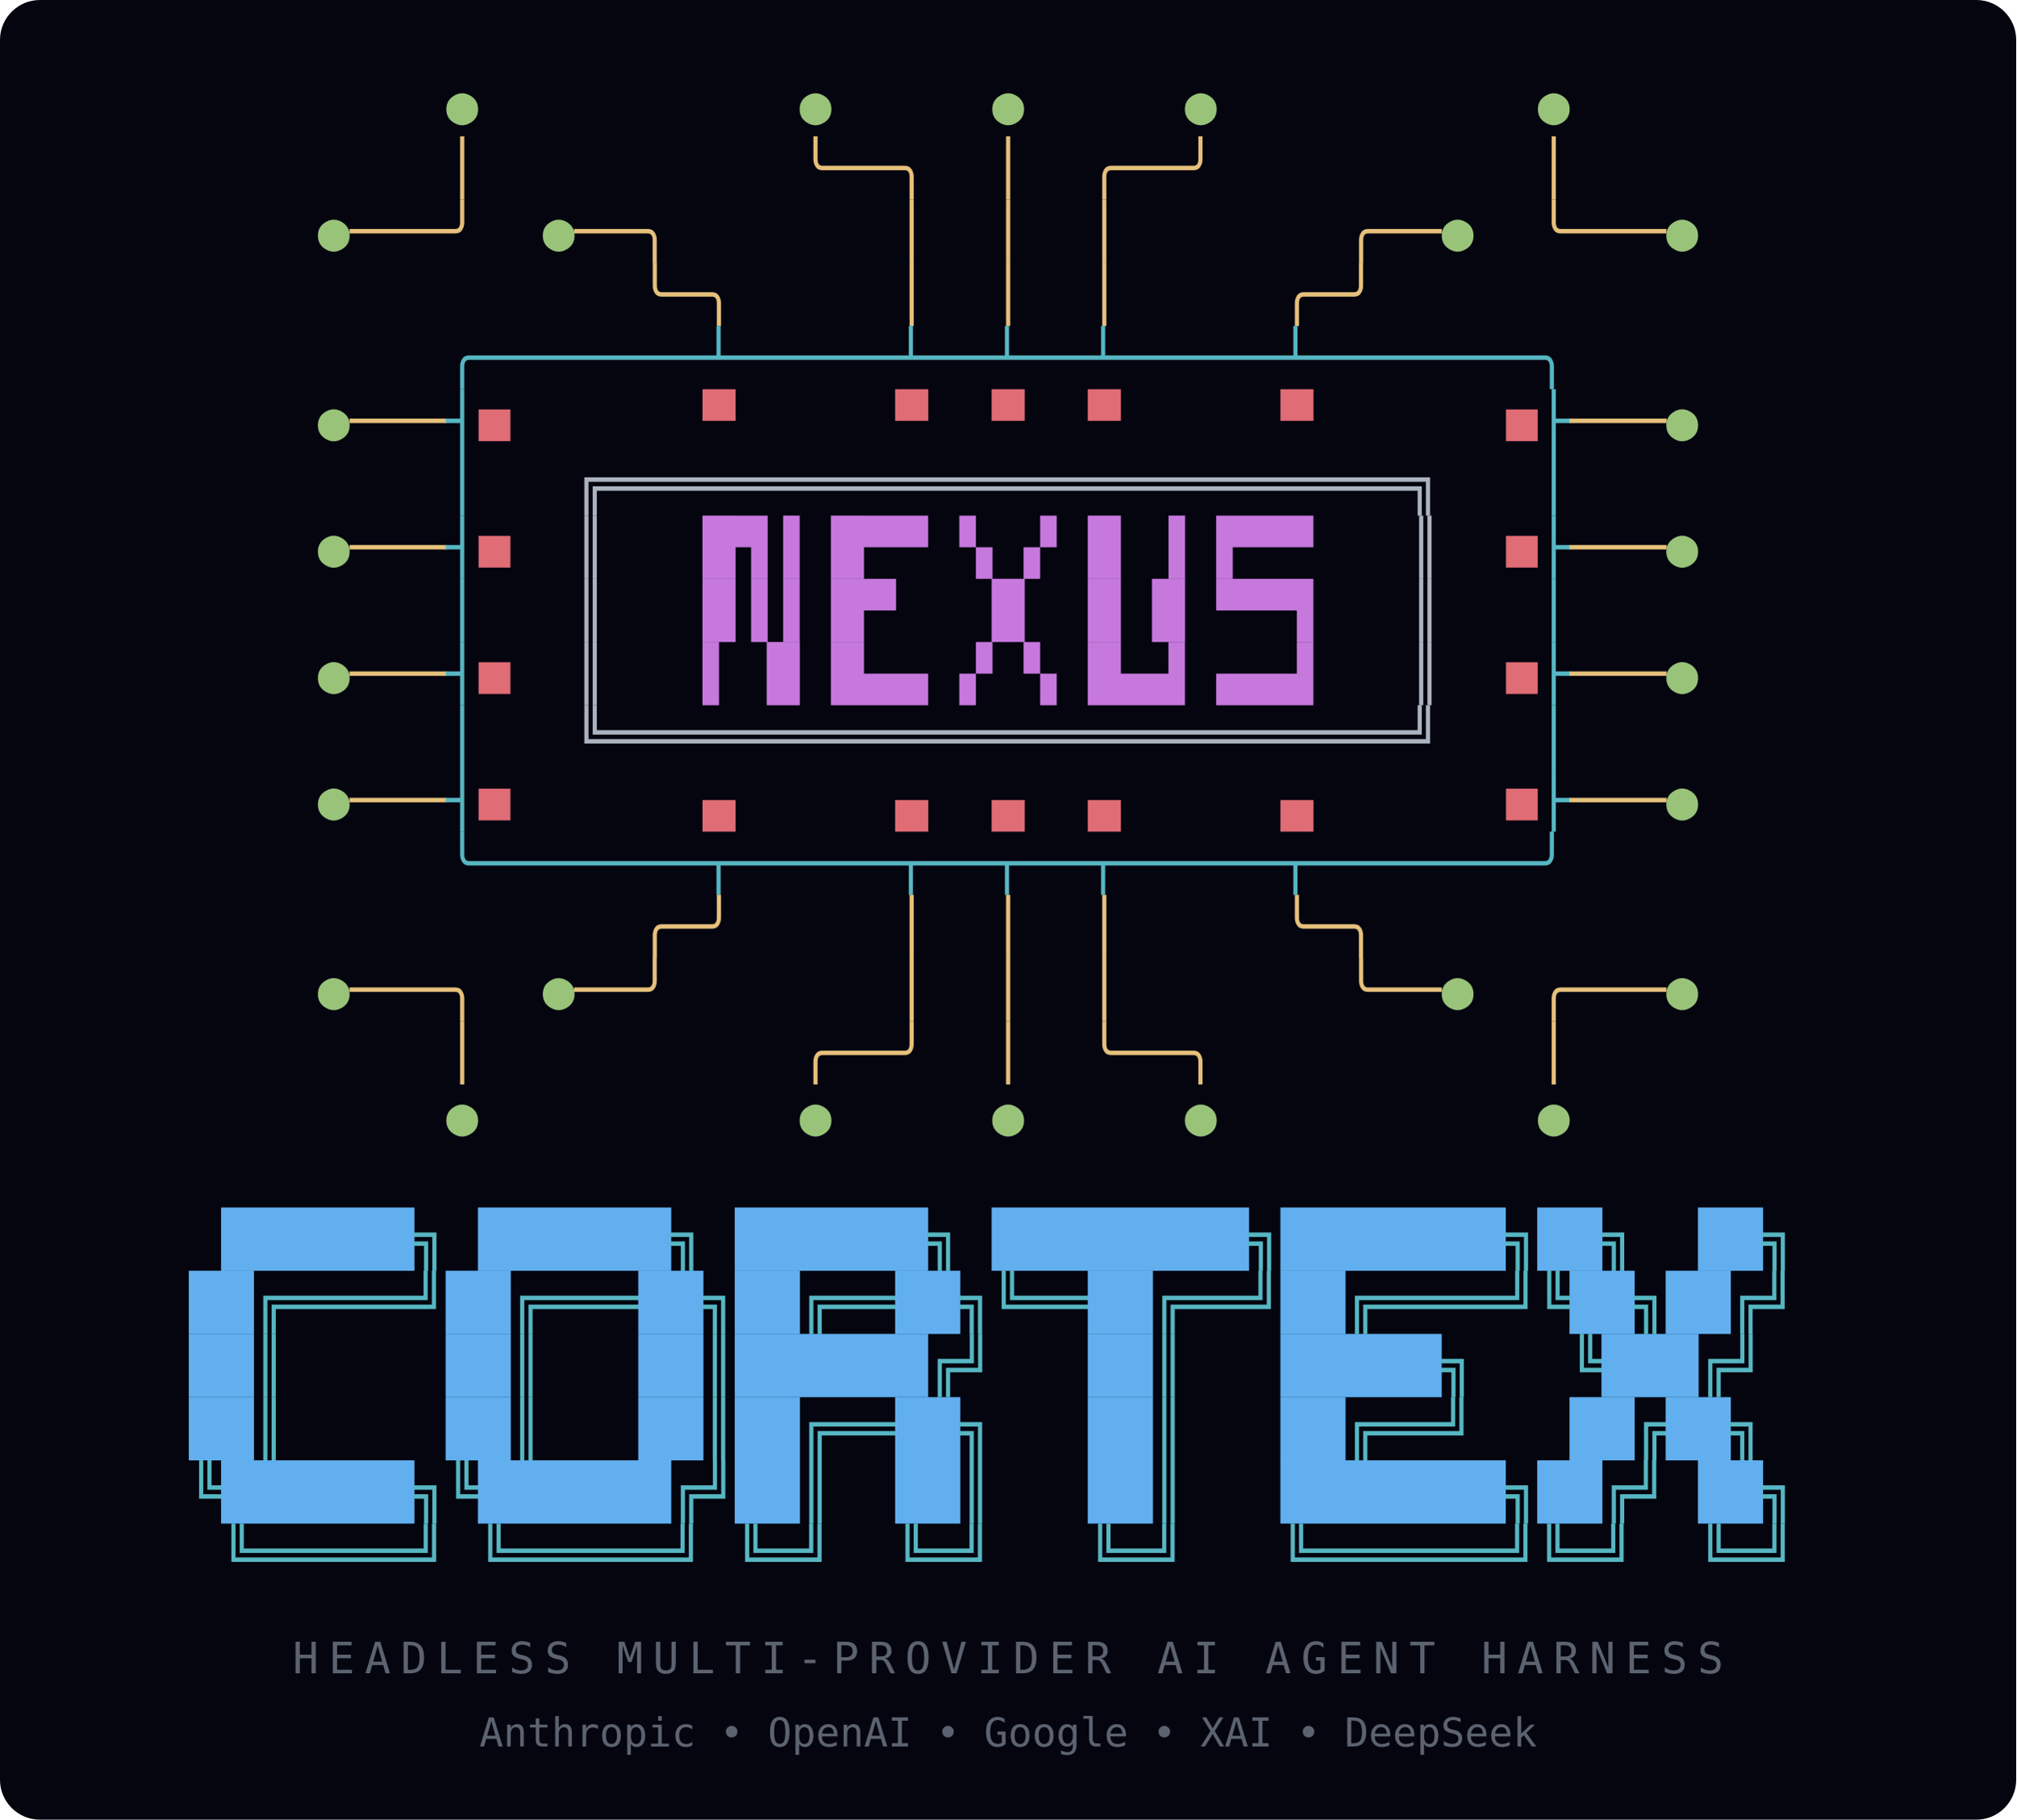
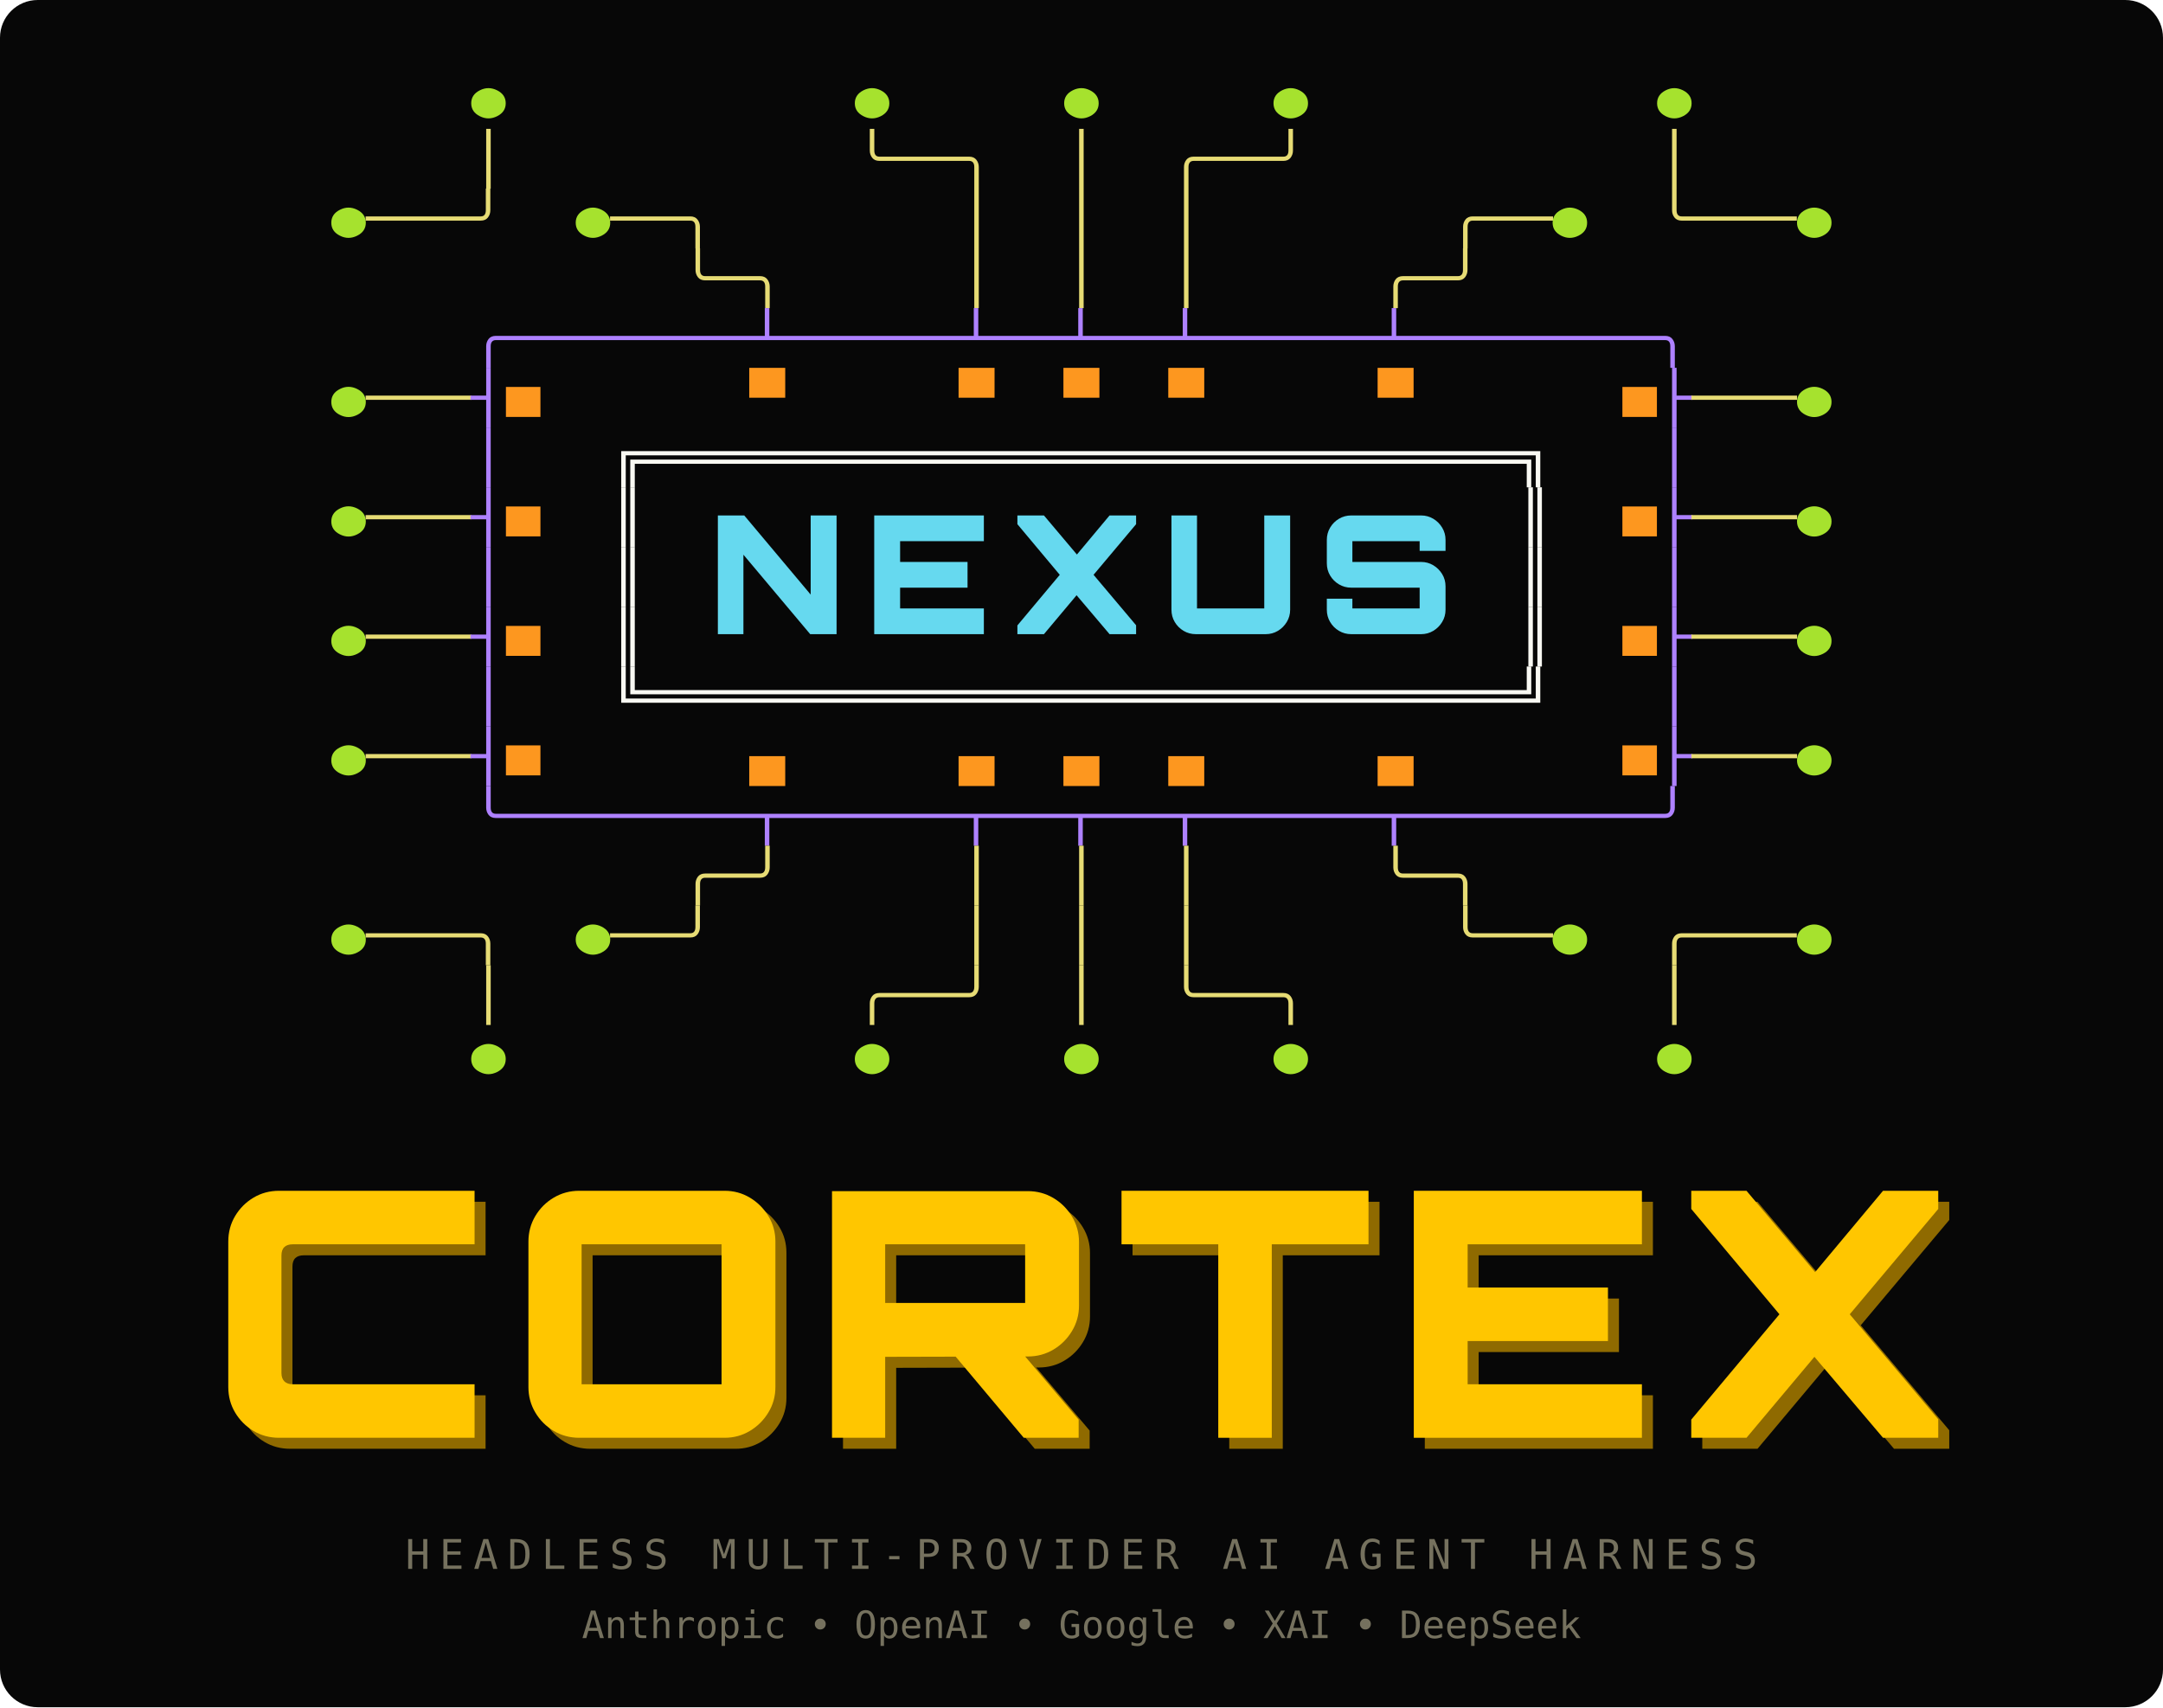
- <svg xmlns="http://www.w3.org/2000/svg" width="606" height="547" viewBox="0 0 606 547" role="img" aria-label="Nexus Cortex">
-   <rect width="606" height="547" rx="12" fill="#050510" />
-   <g font-family="ui-monospace,SFMono-Regular,Menlo,Consolas,monospace" font-size="16" xml:space="preserve">
-     <text x="134.1" y="37" fill="#98C379">●</text>
-     <text x="240.3" y="37" fill="#98C379">●</text>
-     <text x="298.2" y="37" fill="#98C379">●</text>
-     <text x="356.1" y="37" fill="#98C379">●</text>
-     <text x="462.2" y="37" fill="#98C379">●</text>
-     <text x="134.1" y="56" fill="#E5C07B">│</text>
-     <text x="240.3" y="56" fill="#E5C07B">╰──╮</text>
-     <text x="298.2" y="56" fill="#E5C07B">│</text>
-     <text x="327.1" y="56" fill="#E5C07B">╭──╯</text>
-     <text x="462.2" y="56" fill="#E5C07B">│</text>
-     <text x="95.5" y="75" fill="#98C379">●</text>
-     <text x="105.2" y="75" fill="#E5C07B">───╯</text>
-     <text x="163.1" y="75" fill="#98C379">●</text>
-     <text x="172.7" y="75" fill="#E5C07B">──╮</text>
-     <text x="269.2" y="75" fill="#E5C07B">│</text>
-     <text x="298.2" y="75" fill="#E5C07B">│</text>
-     <text x="327.1" y="75" fill="#E5C07B">│</text>
-     <text x="404.3" y="75" fill="#E5C07B">╭──</text>
-     <text x="433.3" y="75" fill="#98C379">●</text>
-     <text x="462.2" y="75" fill="#E5C07B">╰───</text>
-     <text x="500.8" y="75" fill="#98C379">●</text>
-     <text x="192.0" y="94" fill="#E5C07B">╰─╮</text>
-     <text x="269.2" y="94" fill="#E5C07B">│</text>
-     <text x="298.2" y="94" fill="#E5C07B">│</text>
-     <text x="327.1" y="94" fill="#E5C07B">│</text>
-     <text x="385.0" y="94" fill="#E5C07B">╭─╯</text>
-     <text x="134.1" y="113" fill="#56B6C2">╭───────┴─────┴──┴──┴─────┴───────╮</text>
-     <text x="95.5" y="132" fill="#98C379">●</text>
-     <text x="105.2" y="132" fill="#E5C07B">───</text>
-     <text x="134.1" y="132" fill="#56B6C2">┤</text>
-     <text x="143.8" y="132" fill="#E06C75">■</text>
-     <text x="211.3" y="132" fill="#E06C75">▀</text>
-     <text x="269.2" y="132" fill="#E06C75">▀</text>
-     <text x="298.2" y="132" fill="#E06C75">▀</text>
-     <text x="327.1" y="132" fill="#E06C75">▀</text>
-     <text x="385.0" y="132" fill="#E06C75">▀</text>
-     <text x="452.6" y="132" fill="#E06C75">■</text>
-     <text x="462.2" y="132" fill="#56B6C2">├</text>
-     <text x="471.9" y="132" fill="#E5C07B">───</text>
-     <text x="500.8" y="132" fill="#98C379">●</text>
-     <text x="134.1" y="151" fill="#56B6C2">│</text>
-     <text x="172.7" y="151" fill="#ABB2BF">╔═════════════════════════╗</text>
-     <text x="462.2" y="151" fill="#56B6C2">│</text>
-     <text x="95.5" y="170" fill="#98C379">●</text>
-     <text x="105.2" y="170" fill="#E5C07B">───</text>
-     <text x="134.1" y="170" fill="#56B6C2">┤</text>
-     <text x="143.8" y="170" fill="#E06C75">■</text>
-     <text x="172.7" y="170" fill="#ABB2BF">║</text>
-     <text x="211.3" y="170" fill="#C678DD">█▜▐</text>
-     <text x="249.9" y="170" fill="#C678DD">█▀▀</text>
-     <text x="288.5" y="170" fill="#C678DD">▚</text>
-     <text x="307.8" y="170" fill="#C678DD">▞</text>
-     <text x="327.1" y="170" fill="#C678DD">█</text>
-     <text x="346.4" y="170" fill="#C678DD">▐</text>
-     <text x="365.7" y="170" fill="#C678DD">▛▀▀</text>
-     <text x="423.6" y="170" fill="#ABB2BF">║</text>
-     <text x="452.6" y="170" fill="#E06C75">■</text>
-     <text x="462.2" y="170" fill="#56B6C2">├</text>
-     <text x="471.9" y="170" fill="#E5C07B">───</text>
-     <text x="500.8" y="170" fill="#98C379">●</text>
-     <text x="134.1" y="189" fill="#56B6C2">│</text>
-     <text x="172.7" y="189" fill="#ABB2BF">║</text>
-     <text x="211.3" y="189" fill="#C678DD">█▐▐</text>
-     <text x="249.9" y="189" fill="#C678DD">█▀</text>
-     <text x="298.2" y="189" fill="#C678DD">█</text>
-     <text x="327.1" y="189" fill="#C678DD">█</text>
-     <text x="346.4" y="189" fill="#C678DD">█</text>
-     <text x="365.7" y="189" fill="#C678DD">▀▀▜</text>
-     <text x="423.6" y="189" fill="#ABB2BF">║</text>
-     <text x="462.2" y="189" fill="#56B6C2">│</text>
-     <text x="95.5" y="208" fill="#98C379">●</text>
-     <text x="105.2" y="208" fill="#E5C07B">───</text>
-     <text x="134.1" y="208" fill="#56B6C2">┤</text>
-     <text x="143.8" y="208" fill="#E06C75">■</text>
-     <text x="172.7" y="208" fill="#ABB2BF">║</text>
-     <text x="211.3" y="208" fill="#C678DD">▌</text>
-     <text x="230.6" y="208" fill="#C678DD">█</text>
-     <text x="249.9" y="208" fill="#C678DD">█▄▄</text>
-     <text x="288.5" y="208" fill="#C678DD">▞</text>
-     <text x="307.8" y="208" fill="#C678DD">▚</text>
-     <text x="327.1" y="208" fill="#C678DD">█▄▟</text>
-     <text x="365.7" y="208" fill="#C678DD">▄▄▟</text>
-     <text x="423.6" y="208" fill="#ABB2BF">║</text>
-     <text x="452.6" y="208" fill="#E06C75">■</text>
-     <text x="462.2" y="208" fill="#56B6C2">├</text>
-     <text x="471.9" y="208" fill="#E5C07B">───</text>
-     <text x="500.8" y="208" fill="#98C379">●</text>
-     <text x="134.1" y="227" fill="#56B6C2">│</text>
-     <text x="172.7" y="227" fill="#ABB2BF">╚═════════════════════════╝</text>
-     <text x="462.2" y="227" fill="#56B6C2">│</text>
-     <text x="95.5" y="246" fill="#98C379">●</text>
-     <text x="105.2" y="246" fill="#E5C07B">───</text>
-     <text x="134.1" y="246" fill="#56B6C2">┤</text>
-     <text x="143.8" y="246" fill="#E06C75">■</text>
-     <text x="211.3" y="246" fill="#E06C75">▄</text>
-     <text x="269.2" y="246" fill="#E06C75">▄</text>
-     <text x="298.2" y="246" fill="#E06C75">▄</text>
-     <text x="327.1" y="246" fill="#E06C75">▄</text>
-     <text x="385.0" y="246" fill="#E06C75">▄</text>
-     <text x="452.6" y="246" fill="#E06C75">■</text>
-     <text x="462.2" y="246" fill="#56B6C2">├</text>
-     <text x="471.9" y="246" fill="#E5C07B">───</text>
-     <text x="500.8" y="246" fill="#98C379">●</text>
-     <text x="134.1" y="265" fill="#56B6C2">╰───────┬─────┬──┬──┬─────┬───────╯</text>
-     <text x="192.0" y="284" fill="#E5C07B">╭─╯</text>
-     <text x="269.2" y="284" fill="#E5C07B">│</text>
-     <text x="298.2" y="284" fill="#E5C07B">│</text>
-     <text x="327.1" y="284" fill="#E5C07B">│</text>
-     <text x="385.0" y="284" fill="#E5C07B">╰─╮</text>
-     <text x="95.5" y="303" fill="#98C379">●</text>
-     <text x="105.2" y="303" fill="#E5C07B">───╮</text>
-     <text x="163.1" y="303" fill="#98C379">●</text>
-     <text x="172.7" y="303" fill="#E5C07B">──╯</text>
-     <text x="269.2" y="303" fill="#E5C07B">│</text>
-     <text x="298.2" y="303" fill="#E5C07B">│</text>
-     <text x="327.1" y="303" fill="#E5C07B">│</text>
-     <text x="404.3" y="303" fill="#E5C07B">╰──</text>
-     <text x="433.3" y="303" fill="#98C379">●</text>
-     <text x="462.2" y="303" fill="#E5C07B">╭───</text>
-     <text x="500.8" y="303" fill="#98C379">●</text>
-     <text x="134.1" y="322" fill="#E5C07B">│</text>
-     <text x="240.3" y="322" fill="#E5C07B">╭──╯</text>
-     <text x="298.2" y="322" fill="#E5C07B">│</text>
-     <text x="327.1" y="322" fill="#E5C07B">╰──╮</text>
-     <text x="462.2" y="322" fill="#E5C07B">│</text>
-     <text x="134.1" y="341" fill="#98C379">●</text>
-     <text x="240.3" y="341" fill="#98C379">●</text>
-     <text x="298.2" y="341" fill="#98C379">●</text>
-     <text x="356.1" y="341" fill="#98C379">●</text>
-     <text x="462.2" y="341" fill="#98C379">●</text>
-     <text x="66.6" y="378" fill="#61AFEF" font-weight="bold">██████</text>
-     <text x="124.5" y="378" fill="#56B6C2" font-weight="bold">╗</text>
-     <text x="143.8" y="378" fill="#61AFEF" font-weight="bold">██████</text>
-     <text x="201.7" y="378" fill="#56B6C2" font-weight="bold">╗</text>
-     <text x="221.0" y="378" fill="#61AFEF" font-weight="bold">██████</text>
-     <text x="278.9" y="378" fill="#56B6C2" font-weight="bold">╗</text>
-     <text x="298.2" y="378" fill="#61AFEF" font-weight="bold">████████</text>
-     <text x="375.4" y="378" fill="#56B6C2" font-weight="bold">╗</text>
-     <text x="385.0" y="378" fill="#61AFEF" font-weight="bold">███████</text>
-     <text x="452.6" y="378" fill="#56B6C2" font-weight="bold">╗</text>
-     <text x="462.2" y="378" fill="#61AFEF" font-weight="bold">██</text>
-     <text x="481.5" y="378" fill="#56B6C2" font-weight="bold">╗</text>
-     <text x="510.5" y="378" fill="#61AFEF" font-weight="bold">██</text>
-     <text x="529.8" y="378" fill="#56B6C2" font-weight="bold">╗</text>
-     <text x="56.9" y="397" fill="#61AFEF" font-weight="bold">██</text>
-     <text x="76.2" y="397" fill="#56B6C2" font-weight="bold">╔════╝</text>
-     <text x="134.1" y="397" fill="#61AFEF" font-weight="bold">██</text>
-     <text x="153.4" y="397" fill="#56B6C2" font-weight="bold">╔═══</text>
-     <text x="192.0" y="397" fill="#61AFEF" font-weight="bold">██</text>
-     <text x="211.3" y="397" fill="#56B6C2" font-weight="bold">╗</text>
-     <text x="221.0" y="397" fill="#61AFEF" font-weight="bold">██</text>
-     <text x="240.3" y="397" fill="#56B6C2" font-weight="bold">╔══</text>
-     <text x="269.2" y="397" fill="#61AFEF" font-weight="bold">██</text>
-     <text x="288.5" y="397" fill="#56B6C2" font-weight="bold">╗╚══</text>
-     <text x="327.1" y="397" fill="#61AFEF" font-weight="bold">██</text>
-     <text x="346.4" y="397" fill="#56B6C2" font-weight="bold">╔══╝</text>
-     <text x="385.0" y="397" fill="#61AFEF" font-weight="bold">██</text>
-     <text x="404.3" y="397" fill="#56B6C2" font-weight="bold">╔════╝╚</text>
-     <text x="471.9" y="397" fill="#61AFEF" font-weight="bold">██</text>
-     <text x="491.2" y="397" fill="#56B6C2" font-weight="bold">╗</text>
-     <text x="500.8" y="397" fill="#61AFEF" font-weight="bold">██</text>
-     <text x="520.1" y="397" fill="#56B6C2" font-weight="bold">╔╝</text>
-     <text x="56.9" y="416" fill="#61AFEF" font-weight="bold">██</text>
-     <text x="76.2" y="416" fill="#56B6C2" font-weight="bold">║</text>
-     <text x="134.1" y="416" fill="#61AFEF" font-weight="bold">██</text>
-     <text x="153.4" y="416" fill="#56B6C2" font-weight="bold">║</text>
-     <text x="192.0" y="416" fill="#61AFEF" font-weight="bold">██</text>
-     <text x="211.3" y="416" fill="#56B6C2" font-weight="bold">║</text>
-     <text x="221.0" y="416" fill="#61AFEF" font-weight="bold">██████</text>
-     <text x="278.9" y="416" fill="#56B6C2" font-weight="bold">╔╝</text>
-     <text x="327.1" y="416" fill="#61AFEF" font-weight="bold">██</text>
-     <text x="346.4" y="416" fill="#56B6C2" font-weight="bold">║</text>
-     <text x="385.0" y="416" fill="#61AFEF" font-weight="bold">█████</text>
-     <text x="433.3" y="416" fill="#56B6C2" font-weight="bold">╗</text>
-     <text x="471.9" y="416" fill="#56B6C2" font-weight="bold">╚</text>
-     <text x="481.5" y="416" fill="#61AFEF" font-weight="bold">███</text>
-     <text x="510.5" y="416" fill="#56B6C2" font-weight="bold">╔╝</text>
-     <text x="56.9" y="435" fill="#61AFEF" font-weight="bold">██</text>
-     <text x="76.2" y="435" fill="#56B6C2" font-weight="bold">║</text>
-     <text x="134.1" y="435" fill="#61AFEF" font-weight="bold">██</text>
-     <text x="153.4" y="435" fill="#56B6C2" font-weight="bold">║</text>
-     <text x="192.0" y="435" fill="#61AFEF" font-weight="bold">██</text>
-     <text x="211.3" y="435" fill="#56B6C2" font-weight="bold">║</text>
-     <text x="221.0" y="435" fill="#61AFEF" font-weight="bold">██</text>
-     <text x="240.3" y="435" fill="#56B6C2" font-weight="bold">╔══</text>
-     <text x="269.2" y="435" fill="#61AFEF" font-weight="bold">██</text>
-     <text x="288.5" y="435" fill="#56B6C2" font-weight="bold">╗</text>
-     <text x="327.1" y="435" fill="#61AFEF" font-weight="bold">██</text>
-     <text x="346.4" y="435" fill="#56B6C2" font-weight="bold">║</text>
-     <text x="385.0" y="435" fill="#61AFEF" font-weight="bold">██</text>
-     <text x="404.3" y="435" fill="#56B6C2" font-weight="bold">╔══╝</text>
-     <text x="471.9" y="435" fill="#61AFEF" font-weight="bold">██</text>
-     <text x="491.2" y="435" fill="#56B6C2" font-weight="bold">╔</text>
-     <text x="500.8" y="435" fill="#61AFEF" font-weight="bold">██</text>
-     <text x="520.1" y="435" fill="#56B6C2" font-weight="bold">╗</text>
-     <text x="56.9" y="454" fill="#56B6C2" font-weight="bold">╚</text>
-     <text x="66.6" y="454" fill="#61AFEF" font-weight="bold">██████</text>
-     <text x="124.5" y="454" fill="#56B6C2" font-weight="bold">╗╚</text>
-     <text x="143.8" y="454" fill="#61AFEF" font-weight="bold">██████</text>
-     <text x="201.7" y="454" fill="#56B6C2" font-weight="bold">╔╝</text>
-     <text x="221.0" y="454" fill="#61AFEF" font-weight="bold">██</text>
-     <text x="240.3" y="454" fill="#56B6C2" font-weight="bold">║</text>
-     <text x="269.2" y="454" fill="#61AFEF" font-weight="bold">██</text>
-     <text x="288.5" y="454" fill="#56B6C2" font-weight="bold">║</text>
-     <text x="327.1" y="454" fill="#61AFEF" font-weight="bold">██</text>
-     <text x="346.4" y="454" fill="#56B6C2" font-weight="bold">║</text>
-     <text x="385.0" y="454" fill="#61AFEF" font-weight="bold">███████</text>
-     <text x="452.6" y="454" fill="#56B6C2" font-weight="bold">╗</text>
-     <text x="462.2" y="454" fill="#61AFEF" font-weight="bold">██</text>
-     <text x="481.5" y="454" fill="#56B6C2" font-weight="bold">╔╝</text>
-     <text x="510.5" y="454" fill="#61AFEF" font-weight="bold">██</text>
-     <text x="529.8" y="454" fill="#56B6C2" font-weight="bold">╗</text>
-     <text x="66.6" y="473" fill="#56B6C2" font-weight="bold">╚═════╝</text>
-     <text x="143.8" y="473" fill="#56B6C2" font-weight="bold">╚═════╝</text>
-     <text x="221.0" y="473" fill="#56B6C2" font-weight="bold">╚═╝</text>
-     <text x="269.2" y="473" fill="#56B6C2" font-weight="bold">╚═╝</text>
-     <text x="327.1" y="473" fill="#56B6C2" font-weight="bold">╚═╝</text>
-     <text x="385.0" y="473" fill="#56B6C2" font-weight="bold">╚══════╝╚═╝</text>
-     <text x="510.5" y="473" fill="#56B6C2" font-weight="bold">╚═╝</text>
+ <svg xmlns="http://www.w3.org/2000/svg" width="688" height="543" viewBox="0 0 688 543" role="img" aria-label="Nexus Cortex">
+   <rect width="688" height="543" rx="12" fill="#070707" />
+   <g transform="translate(27.7,0) scale(1.15,1)" font-family="ui-monospace,SFMono-Regular,Menlo,Consolas,monospace" font-size="16" xml:space="preserve">
+     <text x="106.2" y="37" fill="#A6E22E">●</text>
+     <text x="212.3" y="37" fill="#A6E22E">●</text>
+     <text x="270.2" y="37" fill="#A6E22E">●</text>
+     <text x="328.1" y="37" fill="#A6E22E">●</text>
+     <text x="434.2" y="37" fill="#A6E22E">●</text>
+     <text x="106.2" y="56" fill="#E6DB74">│</text>
+     <text x="212.3" y="56" fill="#E6DB74">╰──╮</text>
+     <text x="270.2" y="56" fill="#E6DB74">│</text>
+     <text x="299.2" y="56" fill="#E6DB74">╭──╯</text>
+     <text x="434.2" y="56" fill="#E6DB74">│</text>
+     <text x="67.5" y="75" fill="#A6E22E">●</text>
+     <text x="77.2" y="75" fill="#E6DB74">───╯</text>
+     <text x="135.1" y="75" fill="#A6E22E">●</text>
+     <text x="144.8" y="75" fill="#E6DB74">──╮</text>
+     <text x="241.2" y="75" fill="#E6DB74">│</text>
+     <text x="270.2" y="75" fill="#E6DB74">│</text>
+     <text x="299.2" y="75" fill="#E6DB74">│</text>
+     <text x="376.4" y="75" fill="#E6DB74">╭──</text>
+     <text x="405.3" y="75" fill="#A6E22E">●</text>
+     <text x="434.2" y="75" fill="#E6DB74">╰───</text>
+     <text x="472.9" y="75" fill="#A6E22E">●</text>
+     <text x="164.1" y="94" fill="#E6DB74">╰─╮</text>
+     <text x="241.2" y="94" fill="#E6DB74">│</text>
+     <text x="270.2" y="94" fill="#E6DB74">│</text>
+     <text x="299.2" y="94" fill="#E6DB74">│</text>
+     <text x="357.1" y="94" fill="#E6DB74">╭─╯</text>
+     <text x="106.2" y="113" fill="#AE81FF">╭───────┴─────┴──┴──┴─────┴───────╮</text>
+     <text x="67.5" y="132" fill="#A6E22E">●</text>
+     <text x="77.2" y="132" fill="#E6DB74">───</text>
+     <text x="106.2" y="132" fill="#AE81FF">┤</text>
+     <text x="115.8" y="132" fill="#FD971F">■</text>
+     <text x="183.3" y="132" fill="#FD971F">▀</text>
+     <text x="241.2" y="132" fill="#FD971F">▀</text>
+     <text x="270.2" y="132" fill="#FD971F">▀</text>
+     <text x="299.2" y="132" fill="#FD971F">▀</text>
+     <text x="357.1" y="132" fill="#FD971F">▀</text>
+     <text x="424.6" y="132" fill="#FD971F">■</text>
+     <text x="434.2" y="132" fill="#AE81FF">├</text>
+     <text x="443.9" y="132" fill="#E6DB74">───</text>
+     <text x="472.9" y="132" fill="#A6E22E">●</text>
+     <text x="106.2" y="151" fill="#AE81FF">│</text>
+     <text x="144.8" y="151" fill="#F8F8F2">╔═════════════════════════╗</text>
+     <text x="434.2" y="151" fill="#AE81FF">│</text>
+     <text x="67.5" y="170" fill="#A6E22E">●</text>
+     <text x="77.2" y="170" fill="#E6DB74">───</text>
+     <text x="106.2" y="170" fill="#AE81FF">┤</text>
+     <text x="115.8" y="170" fill="#FD971F">■</text>
+     <text x="144.8" y="170" fill="#F8F8F2">║</text>
+     <text x="395.7" y="170" fill="#F8F8F2">║</text>
+     <text x="424.6" y="170" fill="#FD971F">■</text>
+     <text x="434.2" y="170" fill="#AE81FF">├</text>
+     <text x="443.9" y="170" fill="#E6DB74">───</text>
+     <text x="472.9" y="170" fill="#A6E22E">●</text>
+     <text x="106.2" y="189" fill="#AE81FF">│</text>
+     <text x="144.8" y="189" fill="#F8F8F2">║</text>
+     <text x="395.7" y="189" fill="#F8F8F2">║</text>
+     <text x="434.2" y="189" fill="#AE81FF">│</text>
+     <text x="67.5" y="208" fill="#A6E22E">●</text>
+     <text x="77.2" y="208" fill="#E6DB74">───</text>
+     <text x="106.2" y="208" fill="#AE81FF">┤</text>
+     <text x="115.8" y="208" fill="#FD971F">■</text>
+     <text x="144.8" y="208" fill="#F8F8F2">║</text>
+     <text x="395.7" y="208" fill="#F8F8F2">║</text>
+     <text x="424.6" y="208" fill="#FD971F">■</text>
+     <text x="434.2" y="208" fill="#AE81FF">├</text>
+     <text x="443.9" y="208" fill="#E6DB74">───</text>
+     <text x="472.9" y="208" fill="#A6E22E">●</text>
+     <text x="106.2" y="227" fill="#AE81FF">│</text>
+     <text x="144.8" y="227" fill="#F8F8F2">╚═════════════════════════╝</text>
+     <text x="434.2" y="227" fill="#AE81FF">│</text>
+     <text x="67.5" y="246" fill="#A6E22E">●</text>
+     <text x="77.2" y="246" fill="#E6DB74">───</text>
+     <text x="106.2" y="246" fill="#AE81FF">┤</text>
+     <text x="115.8" y="246" fill="#FD971F">■</text>
+     <text x="183.3" y="246" fill="#FD971F">▄</text>
+     <text x="241.2" y="246" fill="#FD971F">▄</text>
+     <text x="270.2" y="246" fill="#FD971F">▄</text>
+     <text x="299.2" y="246" fill="#FD971F">▄</text>
+     <text x="357.1" y="246" fill="#FD971F">▄</text>
+     <text x="424.6" y="246" fill="#FD971F">■</text>
+     <text x="434.2" y="246" fill="#AE81FF">├</text>
+     <text x="443.9" y="246" fill="#E6DB74">───</text>
+     <text x="472.9" y="246" fill="#A6E22E">●</text>
+     <text x="106.2" y="265" fill="#AE81FF">╰───────┬─────┬──┬──┬─────┬───────╯</text>
+     <text x="164.1" y="284" fill="#E6DB74">╭─╯</text>
+     <text x="241.2" y="284" fill="#E6DB74">│</text>
+     <text x="270.2" y="284" fill="#E6DB74">│</text>
+     <text x="299.2" y="284" fill="#E6DB74">│</text>
+     <text x="357.1" y="284" fill="#E6DB74">╰─╮</text>
+     <text x="67.5" y="303" fill="#A6E22E">●</text>
+     <text x="77.2" y="303" fill="#E6DB74">───╮</text>
+     <text x="135.1" y="303" fill="#A6E22E">●</text>
+     <text x="144.8" y="303" fill="#E6DB74">──╯</text>
+     <text x="241.2" y="303" fill="#E6DB74">│</text>
+     <text x="270.2" y="303" fill="#E6DB74">│</text>
+     <text x="299.2" y="303" fill="#E6DB74">│</text>
+     <text x="376.4" y="303" fill="#E6DB74">╰──</text>
+     <text x="405.3" y="303" fill="#A6E22E">●</text>
+     <text x="434.2" y="303" fill="#E6DB74">╭───</text>
+     <text x="472.9" y="303" fill="#A6E22E">●</text>
+     <text x="106.2" y="322" fill="#E6DB74">│</text>
+     <text x="212.3" y="322" fill="#E6DB74">╭──╯</text>
+     <text x="270.2" y="322" fill="#E6DB74">│</text>
+     <text x="299.2" y="322" fill="#E6DB74">╰──╮</text>
+     <text x="434.2" y="322" fill="#E6DB74">│</text>
+     <text x="106.2" y="341" fill="#A6E22E">●</text>
+     <text x="212.3" y="341" fill="#A6E22E">●</text>
+     <text x="270.2" y="341" fill="#A6E22E">●</text>
+     <text x="328.1" y="341" fill="#A6E22E">●</text>
+     <text x="434.2" y="341" fill="#A6E22E">●</text>
  </g>
-   <text x="303.0" y="503" text-anchor="middle" font-family="ui-monospace,SFMono-Regular,Menlo,Consolas,monospace" font-size="13" letter-spacing="3" fill="#5C6370">HEADLESS MULTI-PROVIDER AI AGENT HARNESS</text>
-   <text x="303.0" y="525" text-anchor="middle" font-family="ui-monospace,SFMono-Regular,Menlo,Consolas,monospace" font-size="12" fill="#5C6370">Anthropic • OpenAI • Google • XAI • DeepSeek</text>
+   <g transform="translate(225.4,201.7) scale(0.05244,-0.05244)" fill="#66D9EF">
+     <path transform="translate(0.0,0)" d="M56 0V720H216L619 240V720H776V0H616L211 482V0Z" />
+     <path transform="translate(946.4,0)" d="M58 0V720H723V564H215V438H624V282H215V156H723V0Z" />
+     <path transform="translate(1826.8,0)" d="M46 0V53L303 360L46 667V720H207L407 483L605 720H766V667L508 360L766 54V0H605L405 236L207 0Z" />
+     <path transform="translate(2753.2,0)" d="M202 0Q161.5 0 127.75 20.0Q94 40 74.0 73.75Q54 107.5 54 148V720H209V156Q209 156 209.0 156.0Q209 156 209 156H617Q617 156 617.0 156.0Q617 156 617 156V720H774V148Q774 107.5 753.5 73.75Q733 40 699.562 20.0Q666.125 0 626 0H202Z" />
+     <path transform="translate(3695.7,0)" d="M202 0Q161.5 0 127.75 20.0Q94 40 74.0 73.75Q54 107.5 54 148V215H209V156Q209 156 209.0 156.0Q209 156 209 156H617Q617 156 617.0 156.0Q617 156 617 156V282Q617 282 617.0 282.0Q617 282 617 282H202Q161.5 282 127.75 302.0Q94 322 74.0 355.517Q54 389.034 54 430V572Q54 612.5 74.0 646.25Q94 680 127.75 700.0Q161.5 720 202 720H626Q666.125 720 699.562 700.0Q733 680 753.5 646.25Q774 612.5 774 572V505H617V564Q617 564 617.0 564.0Q617 564 617 564H209Q209 564 209.0 564.0Q209 564 209 564V438Q209 438 209.0 438.0Q209 438 209 438H626Q666.125 438 699.562 418.0Q733 398 753.5 364.483Q774 330.966 774 290V148Q774 107.5 753.5 73.75Q733 40 699.562 20.0Q666.125 0 626 0Z" />
+   </g>
+   <g transform="translate(70.0,460.8) scale(0.10911,-0.10911)" fill="#8F6A00">
+     <path transform="translate(0.0,0)" d="M204 0Q163 0 129.5 20.0Q96 40 76.0 73.5Q56 107 56 148V572Q56 613 76.0 646.5Q96 680 129.5 700.0Q163 720 204 720H774V564H244Q228 564 219.5 556.0Q211 548 211 531V189Q211 173 219.5 164.5Q228 156 244 156H774V0Z" />
+     <path transform="translate(877.0,0)" d="M202 0Q161.5 0 127.75 20.0Q94 40 74.0 73.75Q54 107.5 54 148V572Q54 612.5 74.0 646.25Q94 680 127.75 700.0Q161.5 720 202 720H626Q666.125 720 699.562 700.0Q733 680 753.5 646.25Q774 612.5 774 572V148Q774 107.5 753.5 73.75Q733 40 699.562 20.0Q666.125 0 626 0ZM209 156H617Q617 156 617.0 156.0Q617 156 617 156V564Q617 564 617.0 564.0Q617 564 617 564H209Q209 564 209.0 564.0Q209 564 209 564V156Q209 156 209.0 156.0Q209 156 209 156Z" />
+     <path transform="translate(1760.0,0)" d="M615 0 406 249H609L775 53V0ZM56 0V719H627Q667.5 719 701.25 699.0Q735 679 755.5 645.0Q776 611 776 571V385Q776 345 755.5 311.0Q735 277 701.25 257.0Q667.5 237 627 237L211 236V0ZM211 393H619Q619 393 619.0 393.0Q619 393 619 393V564Q619 564 619.0 564.0Q619 564 619 564H211Q211 564 211.0 564.0Q211 564 211 564V393Q211 393 211.0 393.0Q211 393 211 393Z" />
+     <path transform="translate(2640.0,0)" d="M302 0V564H20V720H740V564H458V0Z" />
+     <path transform="translate(3454.0,0)" d="M58 0V720H723V564H215V438H624V282H215V156H723V0Z" />
+     <path transform="translate(4274.9,0)" d="M46 0V53L303 360L46 667V720H207L407 483L605 720H766V667L508 360L766 54V0H605L405 236L207 0Z" />
+   </g>
+   <g transform="translate(66.5,457.3) scale(0.10911,-0.10911)" fill="#FFC600">
+     <path transform="translate(0.0,0)" d="M204 0Q163 0 129.5 20.0Q96 40 76.0 73.5Q56 107 56 148V572Q56 613 76.0 646.5Q96 680 129.5 700.0Q163 720 204 720H774V564H244Q228 564 219.5 556.0Q211 548 211 531V189Q211 173 219.5 164.5Q228 156 244 156H774V0Z" />
+     <path transform="translate(877.0,0)" d="M202 0Q161.5 0 127.75 20.0Q94 40 74.0 73.75Q54 107.5 54 148V572Q54 612.5 74.0 646.25Q94 680 127.75 700.0Q161.5 720 202 720H626Q666.125 720 699.562 700.0Q733 680 753.5 646.25Q774 612.5 774 572V148Q774 107.5 753.5 73.75Q733 40 699.562 20.0Q666.125 0 626 0ZM209 156H617Q617 156 617.0 156.0Q617 156 617 156V564Q617 564 617.0 564.0Q617 564 617 564H209Q209 564 209.0 564.0Q209 564 209 564V156Q209 156 209.0 156.0Q209 156 209 156Z" />
+     <path transform="translate(1760.0,0)" d="M615 0 406 249H609L775 53V0ZM56 0V719H627Q667.5 719 701.25 699.0Q735 679 755.5 645.0Q776 611 776 571V385Q776 345 755.5 311.0Q735 277 701.25 257.0Q667.5 237 627 237L211 236V0ZM211 393H619Q619 393 619.0 393.0Q619 393 619 393V564Q619 564 619.0 564.0Q619 564 619 564H211Q211 564 211.0 564.0Q211 564 211 564V393Q211 393 211.0 393.0Q211 393 211 393Z" />
+     <path transform="translate(2640.0,0)" d="M302 0V564H20V720H740V564H458V0Z" />
+     <path transform="translate(3454.0,0)" d="M58 0V720H723V564H215V438H624V282H215V156H723V0Z" />
+     <path transform="translate(4274.9,0)" d="M46 0V53L303 360L46 667V720H207L407 483L605 720H766V667L508 360L766 54V0H605L405 236L207 0Z" />
+   </g>
+   <text x="344.0" y="499" text-anchor="middle" font-family="ui-monospace,SFMono-Regular,Menlo,Consolas,monospace" font-size="13" letter-spacing="3" fill="#75715E">HEADLESS MULTI-PROVIDER AI AGENT HARNESS</text>
+   <text x="344.0" y="521" text-anchor="middle" font-family="ui-monospace,SFMono-Regular,Menlo,Consolas,monospace" font-size="12" fill="#75715E">Anthropic • OpenAI • Google • XAI • DeepSeek</text>
</svg>
